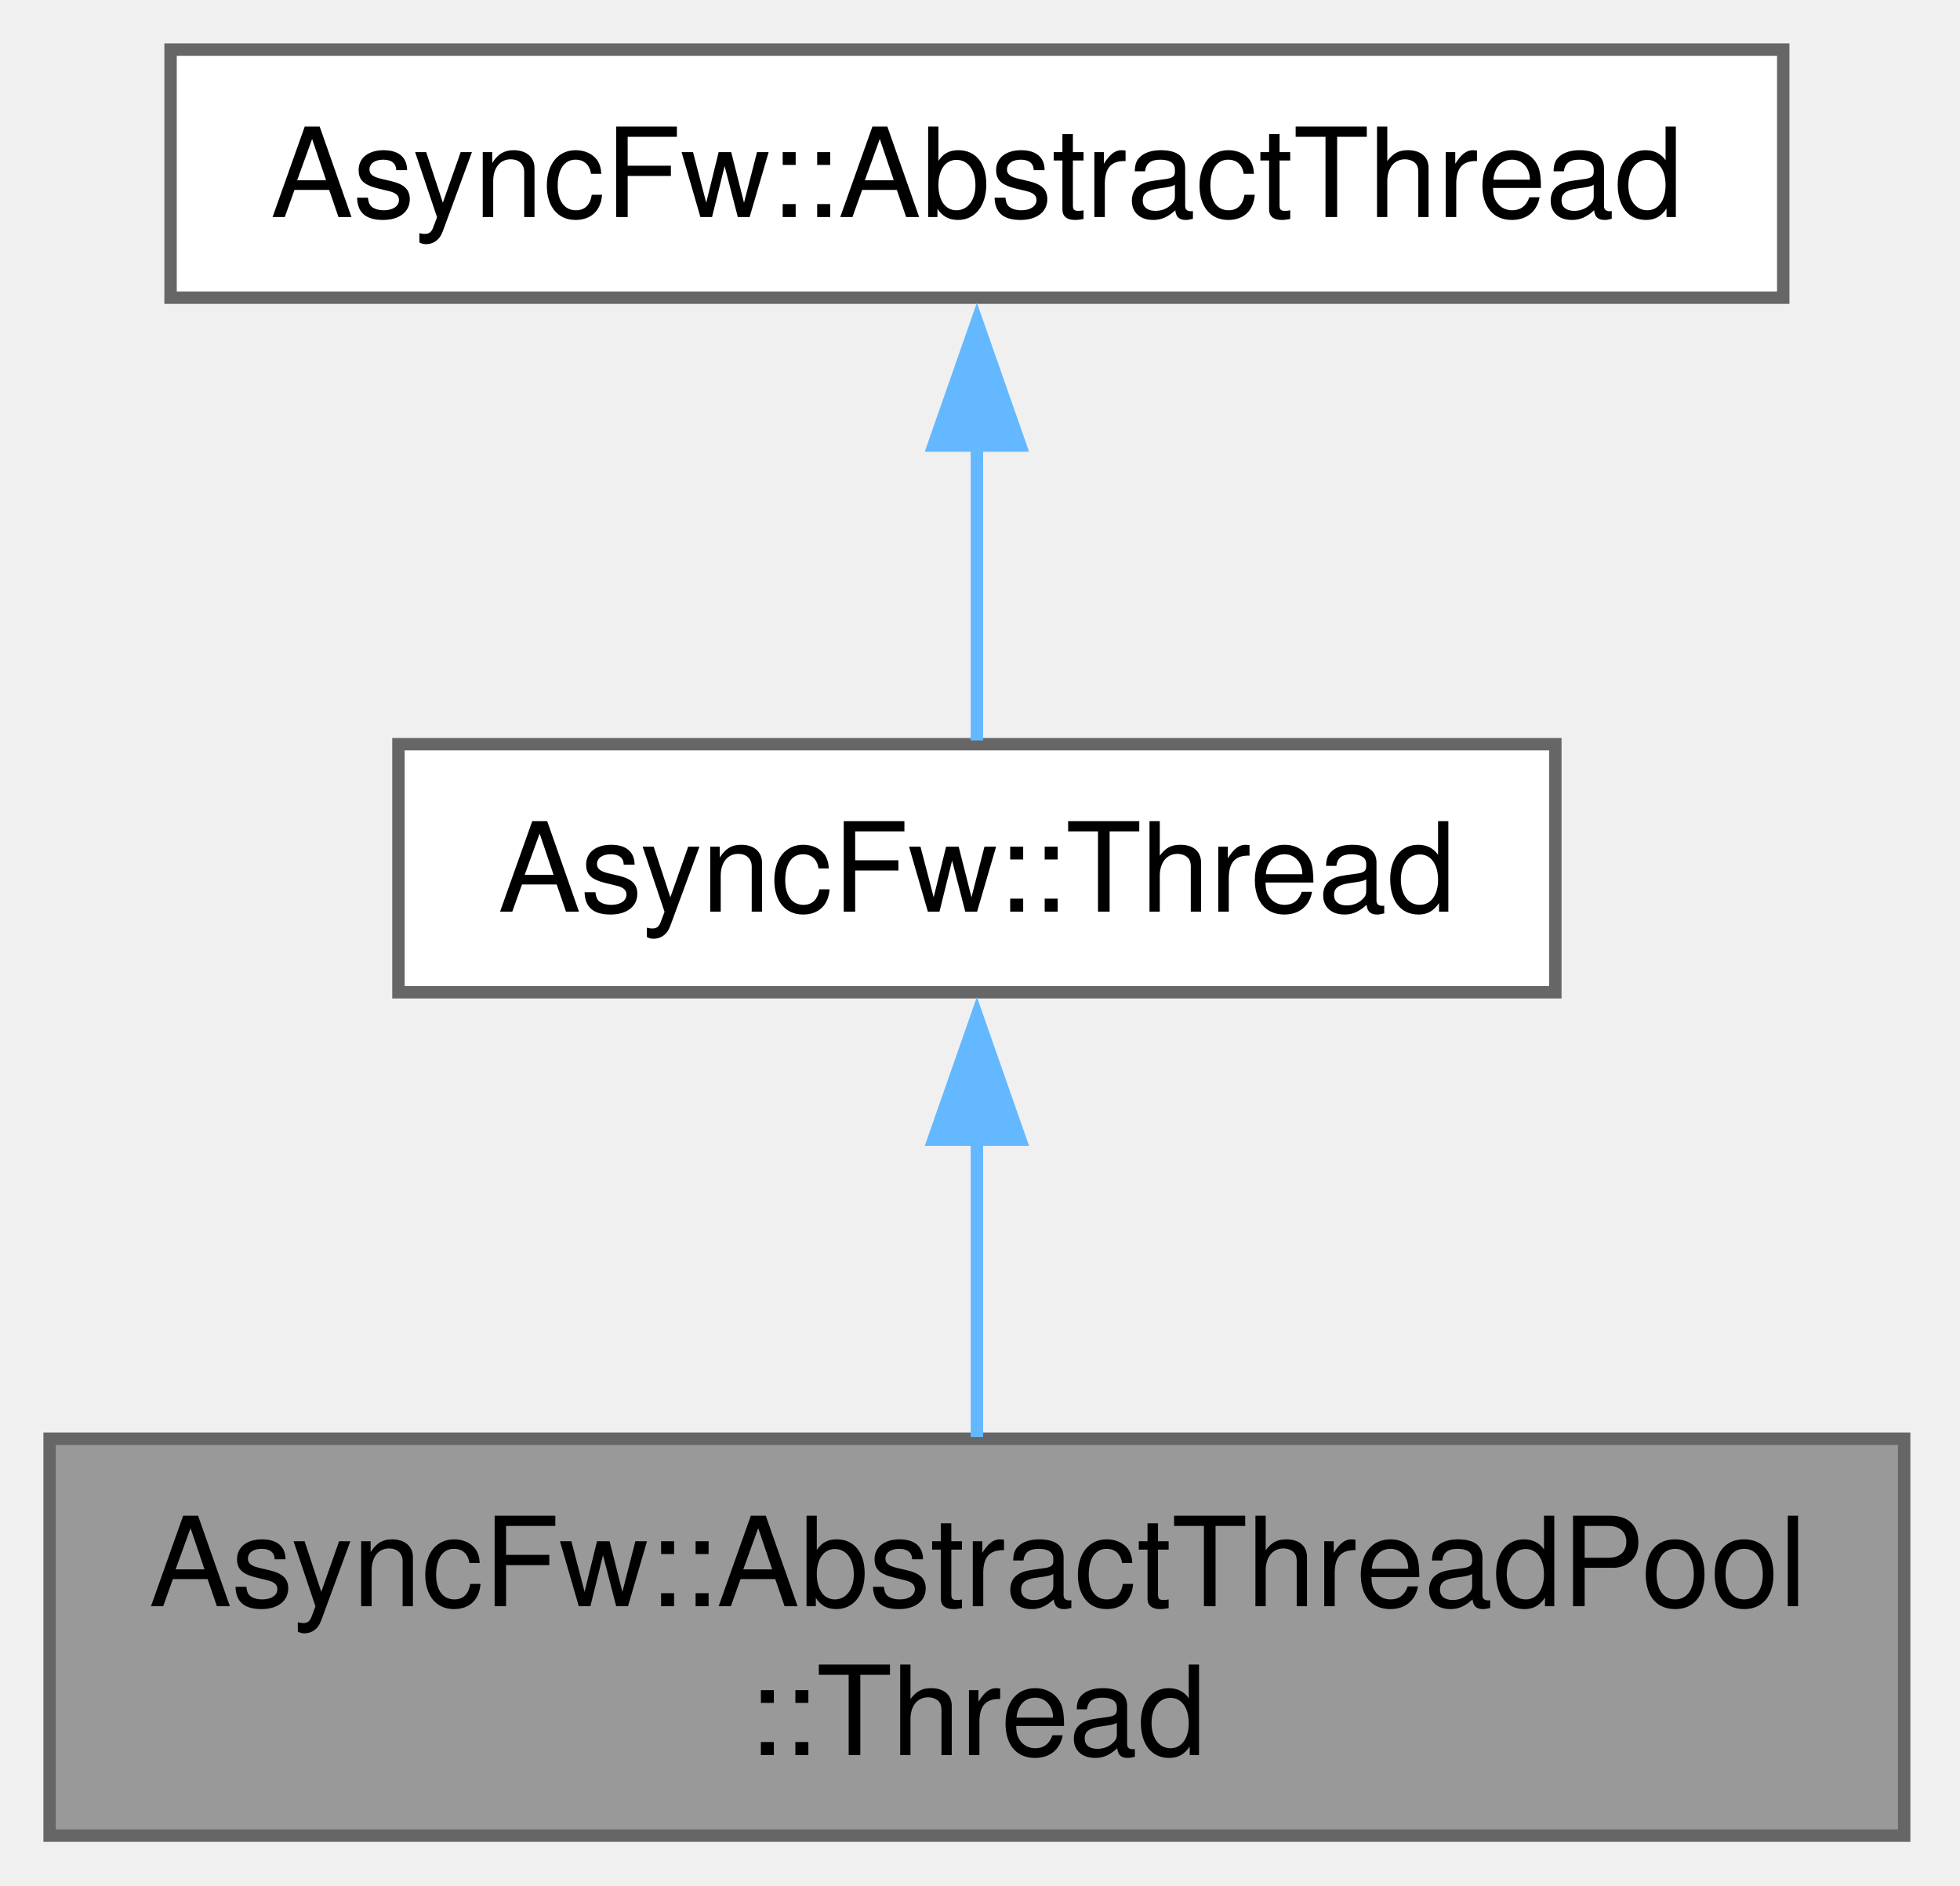
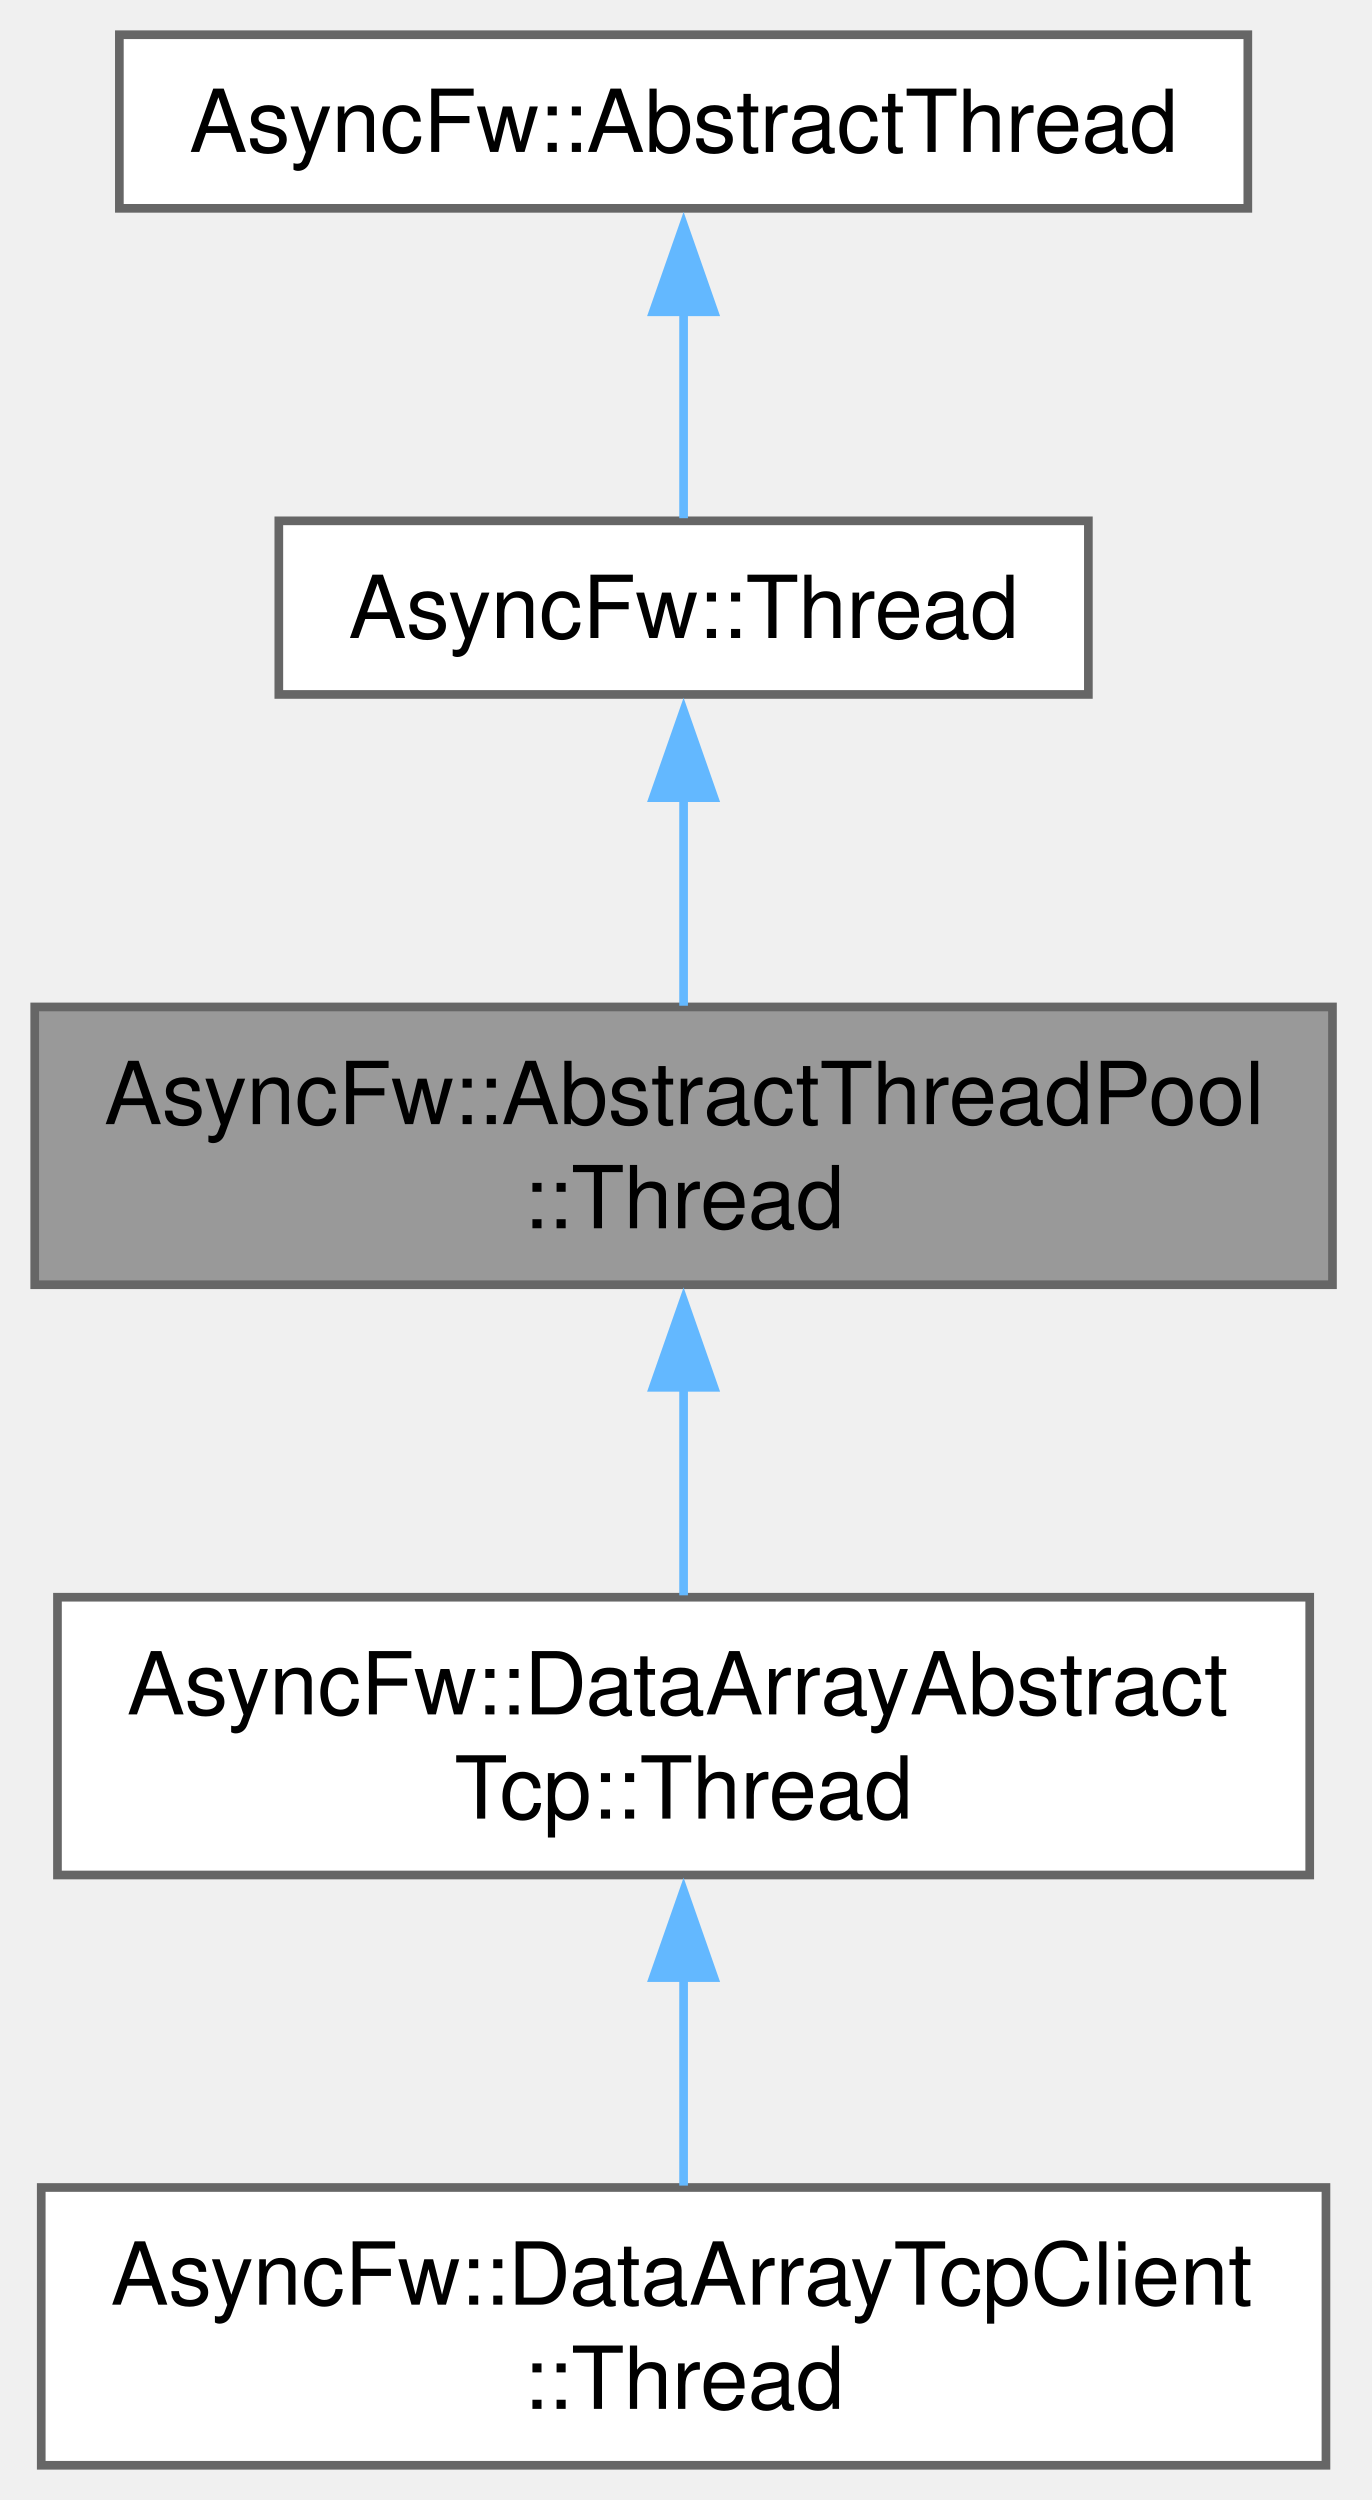
- <svg xmlns="http://www.w3.org/2000/svg" xmlns:xlink="http://www.w3.org/1999/xlink" width="158pt" height="152pt" viewBox="0.00 0.00 158.00 152.00">
-   <g id="graph0" class="graph" transform="scale(1 1) rotate(0) translate(4 148)">
+ <svg xmlns="http://www.w3.org/2000/svg" xmlns:xlink="http://www.w3.org/1999/xlink" width="158pt" height="288pt" viewBox="0.00 0.00 158.00 288.00">
+   <g id="graph0" class="graph" transform="scale(1 1) rotate(0) translate(4 284)">
    <g id="Node000001" class="node">
      <g id="a_Node000001">
        <a xlink:title=" ">
-           <polygon fill="#999999" stroke="#666666" points="149.5,-32 0,-32 0,0 149.5,0 149.5,-32" />
-           <text xml:space="preserve" text-anchor="start" x="8" y="-18.5" font-family="Helvetica,sans-Serif" font-size="10.00">AsyncFw::AbstractThreadPool</text>
-           <text xml:space="preserve" text-anchor="middle" x="74.75" y="-6.5" font-family="Helvetica,sans-Serif" font-size="10.00">::Thread</text>
+           <polygon fill="#999999" stroke="#666666" points="149.5,-168 0,-168 0,-136 149.5,-136 149.5,-168" />
+           <text xml:space="preserve" text-anchor="start" x="8" y="-154.5" font-family="Helvetica,sans-Serif" font-size="10.00">AsyncFw::AbstractThreadPool</text>
+           <text xml:space="preserve" text-anchor="middle" x="74.75" y="-142.5" font-family="Helvetica,sans-Serif" font-size="10.00">::Thread</text>
+         </a>
+       </g>
+     </g>
+     <g id="Node000004" class="node">
+       <g id="a_Node000004">
+         <a xlink:href="classAsyncFw_1_1DataArrayAbstractTcp_1_1Thread.html" target="_top" xlink:title=" ">
+           <polygon fill="white" stroke="#666666" points="146.88,-100 2.62,-100 2.62,-68 146.88,-68 146.88,-100" />
+           <text xml:space="preserve" text-anchor="start" x="10.62" y="-86.5" font-family="Helvetica,sans-Serif" font-size="10.00">AsyncFw::DataArrayAbstract</text>
+           <text xml:space="preserve" text-anchor="middle" x="74.75" y="-74.5" font-family="Helvetica,sans-Serif" font-size="10.00">Tcp::Thread</text>
+         </a>
+       </g>
+     </g>
+     <g id="edge3_Node000001_Node000004" class="edge">
+       <g id="a_edge3_Node000001_Node000004">
+         <a xlink:title=" ">
+           <path fill="none" stroke="#63b8ff" d="M74.75,-124.31C74.75,-116.12 74.75,-107.38 74.75,-100.22" />
+           <polygon fill="#63b8ff" stroke="#63b8ff" points="71.25,-124.18 74.75,-134.18 78.25,-124.18 71.25,-124.18" />
        </a>
      </g>
    </g>
    <g id="Node000002" class="node">
      <g id="a_Node000002">
        <a xlink:href="classAsyncFw_1_1Thread.html" target="_top" xlink:title="AsyncFw::Thread thread with sockets.">
-           <polygon fill="white" stroke="#666666" points="121.38,-88 28.12,-88 28.12,-68 121.38,-68 121.38,-88" />
-           <text xml:space="preserve" text-anchor="middle" x="74.75" y="-74.5" font-family="Helvetica,sans-Serif" font-size="10.00">AsyncFw::Thread</text>
+           <polygon fill="white" stroke="#666666" points="121.38,-224 28.12,-224 28.12,-204 121.38,-204 121.38,-224" />
+           <text xml:space="preserve" text-anchor="middle" x="74.75" y="-210.5" font-family="Helvetica,sans-Serif" font-size="10.00">AsyncFw::Thread</text>
        </a>
      </g>
    </g>
    <g id="edge1_Node000001_Node000002" class="edge">
      <g id="a_edge1_Node000001_Node000002">
        <a xlink:title=" ">
-           <path fill="none" stroke="#63b8ff" d="M74.75,-56.31C74.75,-48.37 74.75,-39.46 74.75,-32.14" />
-           <polygon fill="#63b8ff" stroke="#63b8ff" points="71.25,-56.11 74.75,-66.11 78.25,-56.11 71.25,-56.11" />
+           <path fill="none" stroke="#63b8ff" d="M74.75,-192.31C74.75,-184.37 74.75,-175.46 74.75,-168.14" />
+           <polygon fill="#63b8ff" stroke="#63b8ff" points="71.25,-192.11 74.75,-202.11 78.25,-192.11 71.25,-192.11" />
        </a>
      </g>
    </g>
    <g id="Node000003" class="node">
      <g id="a_Node000003">
        <a xlink:href="classAsyncFw_1_1AbstractThread.html" target="_top" xlink:title="The AbstractThread class provides the base functionality for thread management.">
-           <polygon fill="white" stroke="#666666" points="139.75,-144 9.75,-144 9.75,-124 139.75,-124 139.75,-144" />
-           <text xml:space="preserve" text-anchor="middle" x="74.75" y="-130.5" font-family="Helvetica,sans-Serif" font-size="10.00">AsyncFw::AbstractThread</text>
+           <polygon fill="white" stroke="#666666" points="139.75,-280 9.75,-280 9.75,-260 139.75,-260 139.75,-280" />
+           <text xml:space="preserve" text-anchor="middle" x="74.75" y="-266.5" font-family="Helvetica,sans-Serif" font-size="10.00">AsyncFw::AbstractThread</text>
        </a>
      </g>
    </g>
    <g id="edge2_Node000002_Node000003" class="edge">
      <g id="a_edge2_Node000002_Node000003">
        <a xlink:title=" ">
-           <path fill="none" stroke="#63b8ff" d="M74.75,-112.13C74.75,-103.9 74.75,-94.85 74.75,-88.3" />
-           <polygon fill="#63b8ff" stroke="#63b8ff" points="71.25,-112.08 74.75,-122.08 78.25,-112.08 71.25,-112.08" />
+           <path fill="none" stroke="#63b8ff" d="M74.75,-248.13C74.75,-239.9 74.75,-230.85 74.75,-224.3" />
+           <polygon fill="#63b8ff" stroke="#63b8ff" points="71.25,-248.08 74.75,-258.08 78.25,-248.08 71.25,-248.08" />
+         </a>
+       </g>
+     </g>
+     <g id="Node000005" class="node">
+       <g id="a_Node000005">
+         <a xlink:href="classAsyncFw_1_1DataArrayTcpClient_1_1Thread.html" target="_top" xlink:title=" ">
+           <polygon fill="white" stroke="#666666" points="148.75,-32 0.75,-32 0.75,0 148.75,0 148.75,-32" />
+           <text xml:space="preserve" text-anchor="start" x="8.75" y="-18.5" font-family="Helvetica,sans-Serif" font-size="10.00">AsyncFw::DataArrayTcpClient</text>
+           <text xml:space="preserve" text-anchor="middle" x="74.75" y="-6.5" font-family="Helvetica,sans-Serif" font-size="10.00">::Thread</text>
+         </a>
+       </g>
+     </g>
+     <g id="edge4_Node000004_Node000005" class="edge">
+       <g id="a_edge4_Node000004_Node000005">
+         <a xlink:title=" ">
+           <path fill="none" stroke="#63b8ff" d="M74.75,-56.31C74.75,-48.12 74.75,-39.38 74.75,-32.22" />
+           <polygon fill="#63b8ff" stroke="#63b8ff" points="71.25,-56.18 74.75,-66.18 78.25,-56.18 71.25,-56.18" />
        </a>
      </g>
    </g>
  </g>
</svg>
